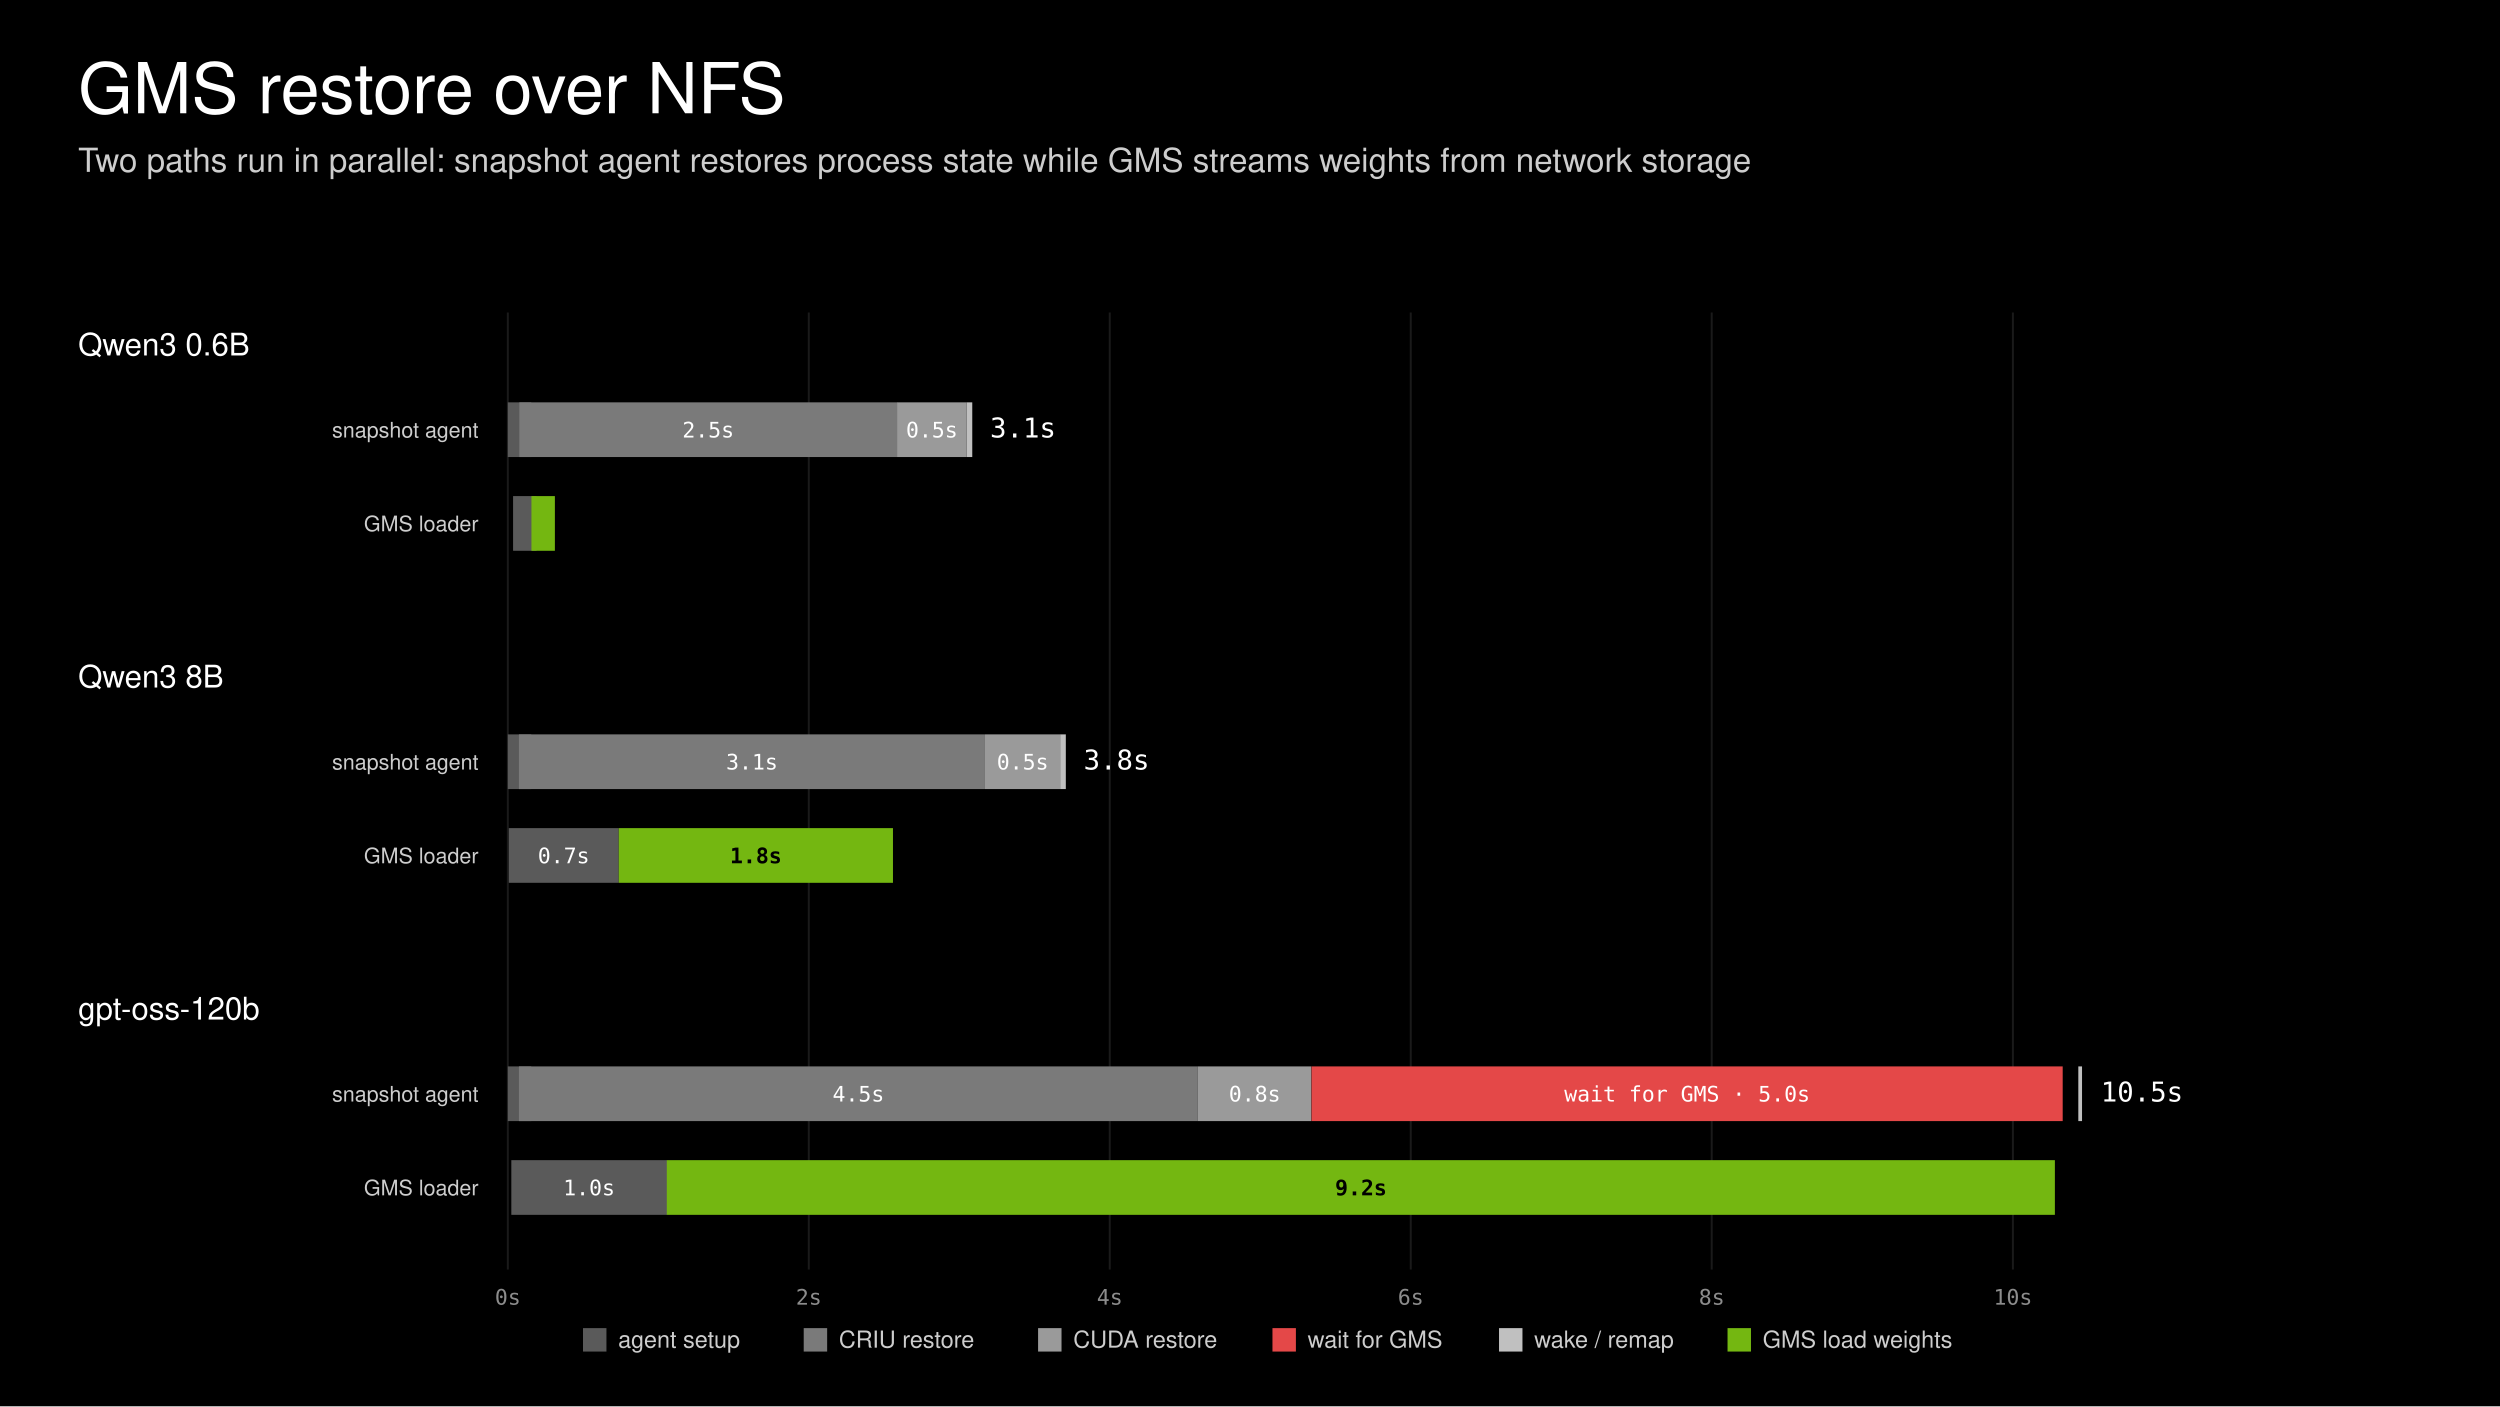
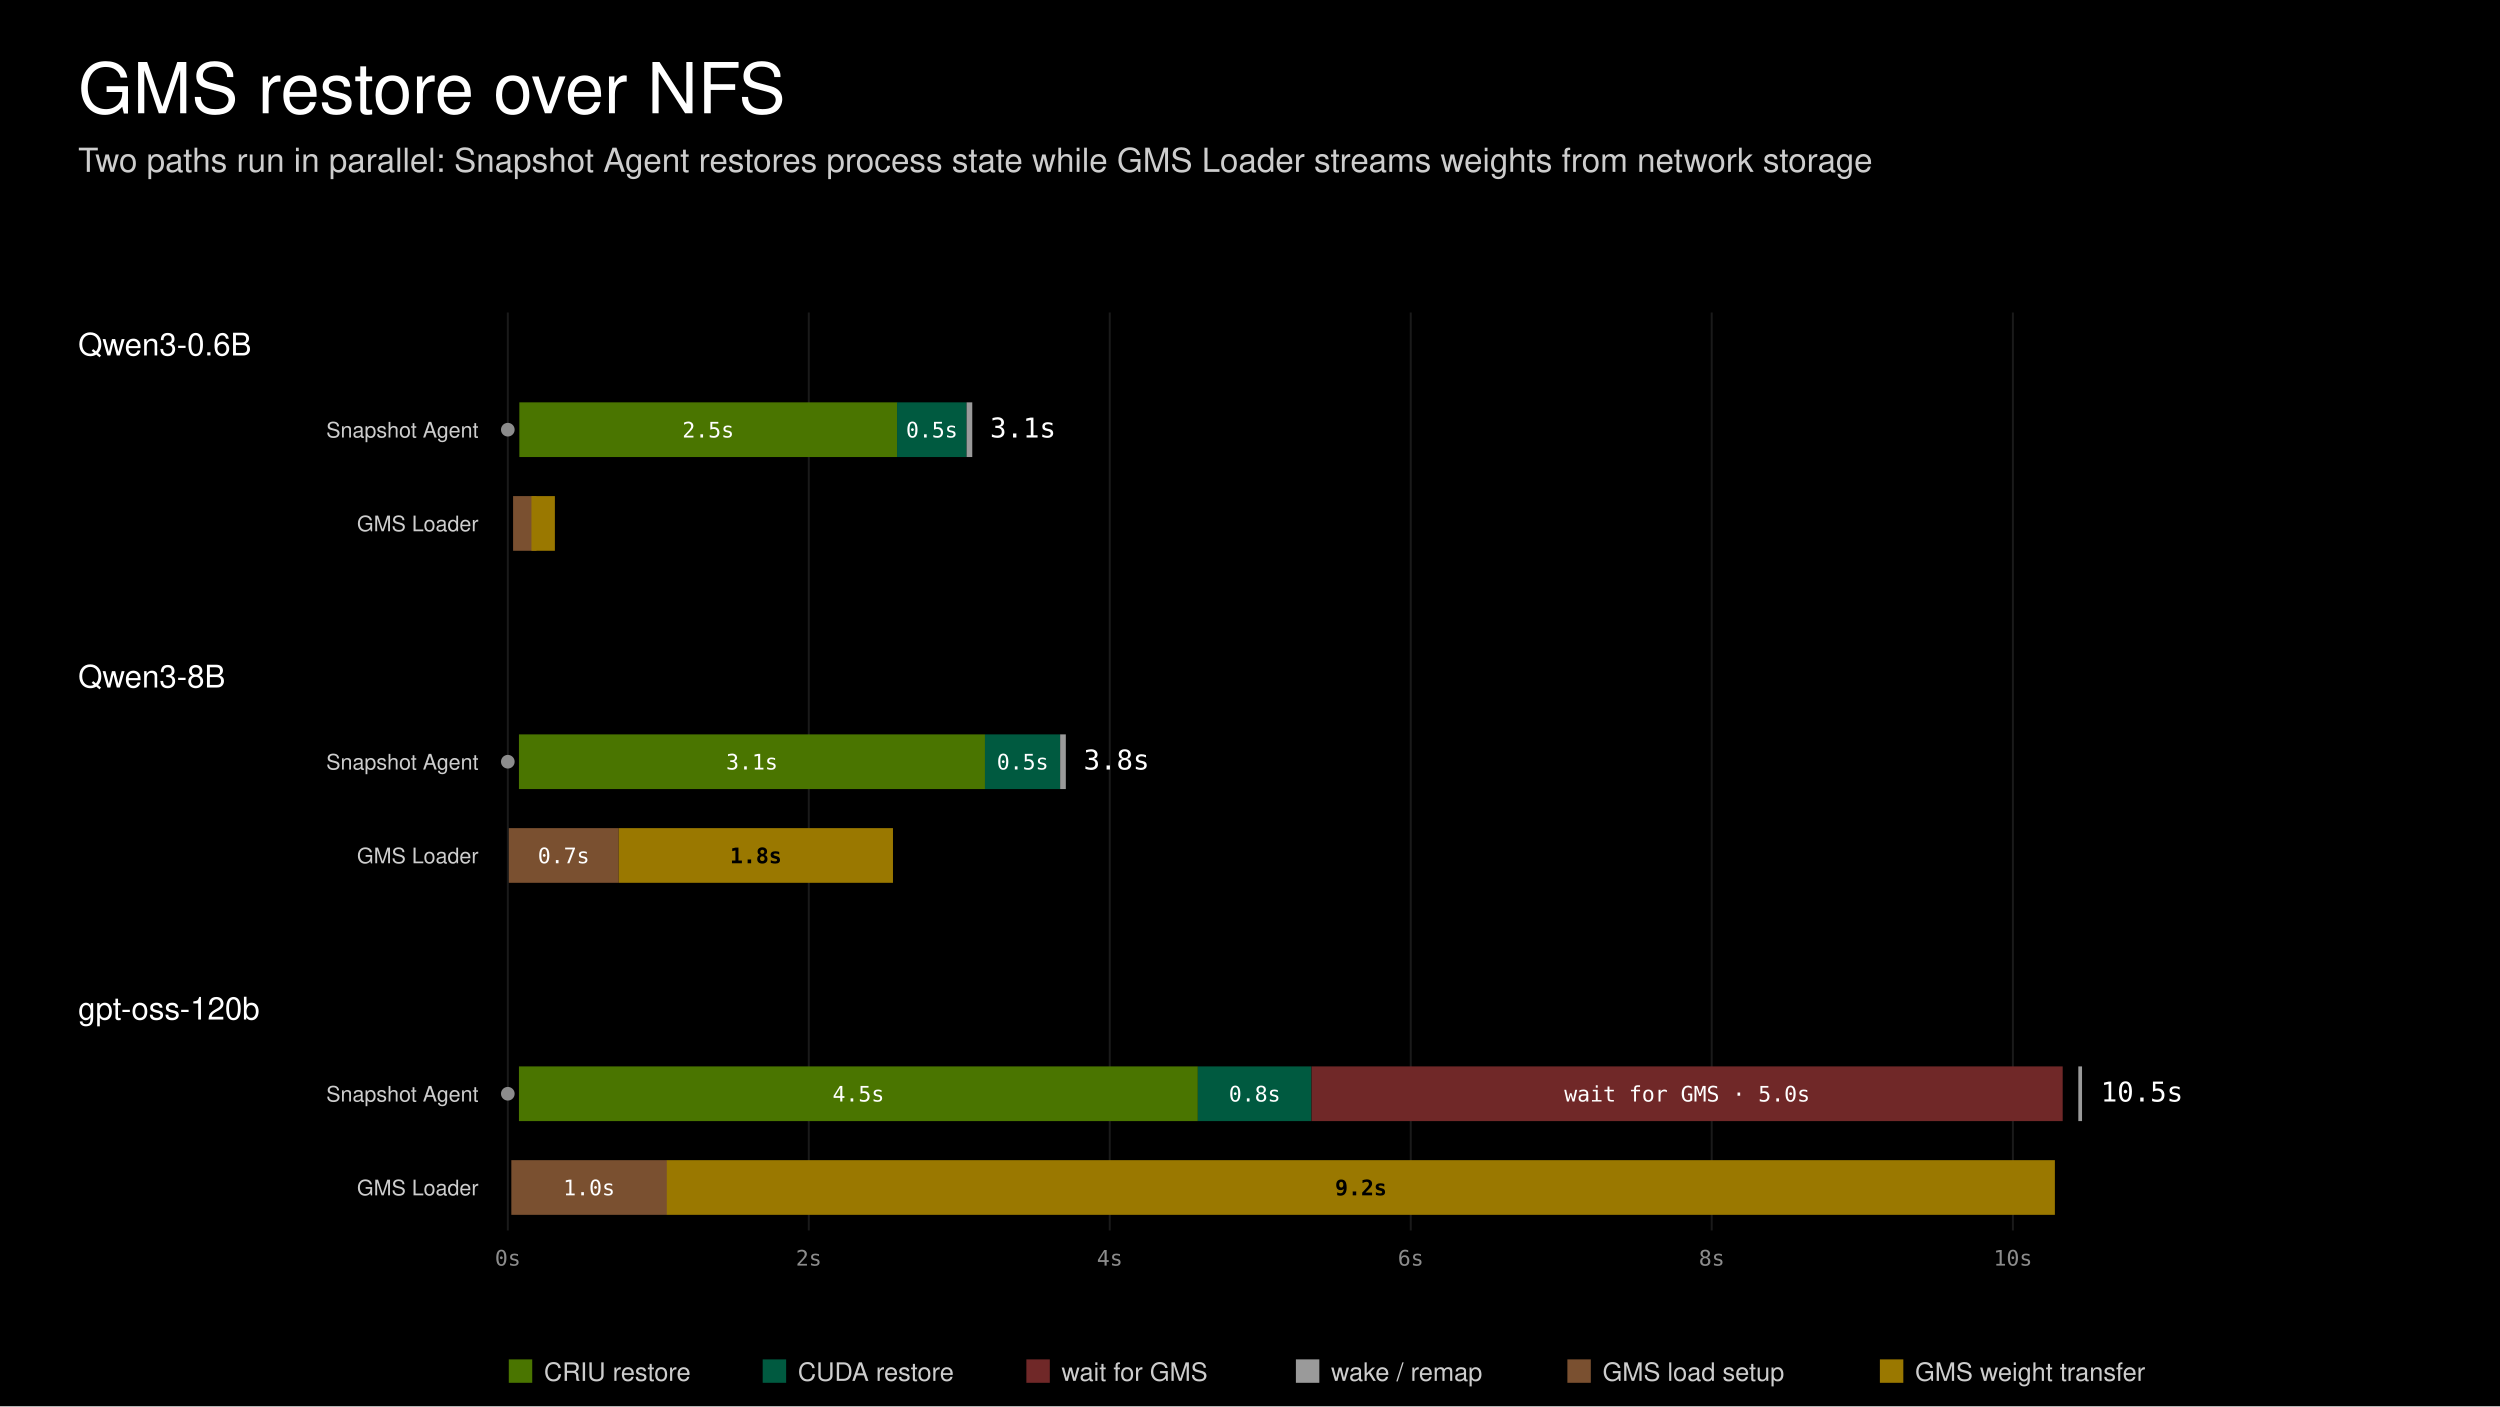
<svg xmlns="http://www.w3.org/2000/svg" width="1280" height="720" viewBox="0 0 1280 720">
  <rect width="1280" height="720" fill="#000000" />
  <style>
  .title { font-family: "Helvetica Neue", Helvetica, Geist, Arial, sans-serif; font-size: 36px; font-weight: 300; fill: #ffffff; }
  .subtitle { font-family: "Helvetica Neue", Helvetica, Geist, Arial, sans-serif; font-size: 17px; font-weight: 300; fill: #cdcdcd; }
  .model { font-family: Geist, "Helvetica Neue", Helvetica, Arial, sans-serif; font-size: 16px; font-weight: 500; fill: #ffffff; }
  .lane-label { font-family: Geist, "Helvetica Neue", Helvetica, Arial, sans-serif; font-size: 11px; font-weight: 400; fill: #cdcdcd; }
  .num { font-family: "Geist Mono", "SF Mono", Menlo, Consolas, monospace; font-size: 11px; font-weight: 500; fill: #ffffff; }
  .num-on-green { font-family: "Geist Mono", "SF Mono", Menlo, Consolas, monospace; font-size: 11px; font-weight: 600; fill: #000000; }
  .num-small { font-family: "Geist Mono", "SF Mono", Menlo, Consolas, monospace; font-size: 10px; font-weight: 400; fill: #cdcdcd; }
  .total { font-family: "Geist Mono", "SF Mono", Menlo, Consolas, monospace; font-size: 14px; font-weight: 500; fill: #ffffff; }
  .axis { font-family: "Geist Mono", "SF Mono", Menlo, Consolas, monospace; font-size: 11px; font-weight: 400; fill: #8c8c8c; }
-   .legend { font-family: Geist, "Helvetica Neue", Helvetica, Arial, sans-serif; font-size: 12px; font-weight: 400; fill: #cdcdcd; }
+   .legend { font-family: Geist, "Helvetica Neue", Helvetica, Arial, sans-serif; font-size: 13px; font-weight: 400; fill: #cdcdcd; }
</style>
  <text class="title" x="40" y="58">GMS restore over NFS</text>
-   <text class="subtitle" x="40" y="88">Two paths run in parallel: snapshot agent restores process state while GMS streams weights from network storage</text>
-   <line x1="260.0" y1="160" x2="260.0" y2="650" stroke="#1a1a1a" stroke-width="1" />
-   <text class="axis" x="260.0" y="668" text-anchor="middle">0s</text>
-   <line x1="414.1" y1="160" x2="414.1" y2="650" stroke="#1a1a1a" stroke-width="1" />
-   <text class="axis" x="414.1" y="668" text-anchor="middle">2s</text>
-   <line x1="568.2" y1="160" x2="568.2" y2="650" stroke="#1a1a1a" stroke-width="1" />
-   <text class="axis" x="568.2" y="668" text-anchor="middle">4s</text>
-   <line x1="722.3" y1="160" x2="722.3" y2="650" stroke="#1a1a1a" stroke-width="1" />
-   <text class="axis" x="722.3" y="668" text-anchor="middle">6s</text>
-   <line x1="876.4" y1="160" x2="876.4" y2="650" stroke="#1a1a1a" stroke-width="1" />
-   <text class="axis" x="876.4" y="668" text-anchor="middle">8s</text>
-   <line x1="1030.6" y1="160" x2="1030.6" y2="650" stroke="#1a1a1a" stroke-width="1" />
-   <text class="axis" x="1030.6" y="668" text-anchor="middle">10s</text>
-   <text class="model" x="40" y="182">Qwen3 0.6B</text>
-   <text class="lane-label" x="245" y="224.0" text-anchor="end">snapshot agent</text>
-   <text class="lane-label" x="245" y="272.0" text-anchor="end">GMS loader</text>
-   <rect x="262.7" y="254" width="12.0" height="28" fill="#5a5a5a" />
-   <rect x="272.1" y="254" width="12.0" height="28" fill="#74b711" />
-   <rect x="260.0" y="206" width="12.0" height="28" fill="#5a5a5a" />
-   <rect x="265.9" y="206" width="193.5" height="28" fill="#7a7a7a" />
+   <text class="subtitle" x="40" y="88">Two paths run in parallel: Snapshot Agent restores process state while GMS Loader streams weights from network storage</text>
+   <line x1="260.0" y1="160" x2="260.0" y2="630" stroke="#1a1a1a" stroke-width="1" />
+   <text class="axis" x="260.0" y="648" text-anchor="middle">0s</text>
+   <line x1="414.1" y1="160" x2="414.1" y2="630" stroke="#1a1a1a" stroke-width="1" />
+   <text class="axis" x="414.1" y="648" text-anchor="middle">2s</text>
+   <line x1="568.2" y1="160" x2="568.2" y2="630" stroke="#1a1a1a" stroke-width="1" />
+   <text class="axis" x="568.2" y="648" text-anchor="middle">4s</text>
+   <line x1="722.3" y1="160" x2="722.3" y2="630" stroke="#1a1a1a" stroke-width="1" />
+   <text class="axis" x="722.3" y="648" text-anchor="middle">6s</text>
+   <line x1="876.4" y1="160" x2="876.4" y2="630" stroke="#1a1a1a" stroke-width="1" />
+   <text class="axis" x="876.4" y="648" text-anchor="middle">8s</text>
+   <line x1="1030.6" y1="160" x2="1030.6" y2="630" stroke="#1a1a1a" stroke-width="1" />
+   <text class="axis" x="1030.6" y="648" text-anchor="middle">10s</text>
+   <text class="model" x="40" y="182">Qwen3-0.6B</text>
+   <text class="lane-label" x="245" y="224.0" text-anchor="end">Snapshot Agent</text>
+   <text class="lane-label" x="245" y="272.0" text-anchor="end">GMS Loader</text>
+   <rect x="262.7" y="254" width="12.0" height="28" fill="#7a5030" />
+   <rect x="272.1" y="254" width="12.0" height="28" fill="#9a7800" />
+   <circle cx="260.0" cy="220.0" r="3.5" fill="#8c8c8c" />
+   <rect x="265.9" y="206" width="193.5" height="28" fill="#4a7500" />
  <text class="num" x="362.6" y="224.0" text-anchor="middle">2.5s</text>
-   <rect x="459.3" y="206" width="35.6" height="28" fill="#9a9a9a" />
+   <rect x="459.3" y="206" width="35.6" height="28" fill="#005a40" />
  <text class="num" x="477.1" y="224.0" text-anchor="middle">0.5s</text>
-   <rect x="494.9" y="206" width="2.9" height="28" fill="#c0c0c0" />
+   <rect x="494.9" y="206" width="2.9" height="28" fill="#9a9a9a" />
  <text class="total" x="506.9" y="224.0">3.1s</text>
-   <text class="model" x="40" y="352">Qwen3 8B</text>
-   <text class="lane-label" x="245" y="394.0" text-anchor="end">snapshot agent</text>
-   <text class="lane-label" x="245" y="442.0" text-anchor="end">GMS loader</text>
-   <rect x="260.5" y="424" width="56.3" height="28" fill="#5a5a5a" />
+   <text class="model" x="40" y="352">Qwen3-8B</text>
+   <text class="lane-label" x="245" y="394.0" text-anchor="end">Snapshot Agent</text>
+   <text class="lane-label" x="245" y="442.0" text-anchor="end">GMS Loader</text>
+   <rect x="260.5" y="424" width="56.3" height="28" fill="#7a5030" />
  <text class="num" x="288.6" y="442.0" text-anchor="middle">0.7s</text>
-   <rect x="316.8" y="424" width="140.4" height="28" fill="#74b711" />
+   <rect x="316.8" y="424" width="140.4" height="28" fill="#9a7800" />
  <text class="num-on-green" x="387.0" y="442.0" text-anchor="middle">1.8s</text>
-   <rect x="260.0" y="376" width="12.0" height="28" fill="#5a5a5a" />
-   <rect x="265.7" y="376" width="238.6" height="28" fill="#7a7a7a" />
+   <circle cx="260.0" cy="390.0" r="3.5" fill="#8c8c8c" />
+   <rect x="265.7" y="376" width="238.6" height="28" fill="#4a7500" />
  <text class="num" x="385.0" y="394.0" text-anchor="middle">3.1s</text>
-   <rect x="504.3" y="376" width="38.5" height="28" fill="#9a9a9a" />
+   <rect x="504.3" y="376" width="38.5" height="28" fill="#005a40" />
  <text class="num" x="523.6" y="394.0" text-anchor="middle">0.5s</text>
-   <rect x="542.8" y="376" width="2.9" height="28" fill="#c0c0c0" />
+   <rect x="542.8" y="376" width="2.9" height="28" fill="#9a9a9a" />
  <text class="total" x="554.8" y="394.0">3.8s</text>
  <text class="model" x="40" y="522">gpt-oss-120b</text>
-   <text class="lane-label" x="245" y="564.0" text-anchor="end">snapshot agent</text>
-   <text class="lane-label" x="245" y="612.0" text-anchor="end">GMS loader</text>
-   <rect x="261.8" y="594" width="79.7" height="28" fill="#5a5a5a" />
+   <text class="lane-label" x="245" y="564.0" text-anchor="end">Snapshot Agent</text>
+   <text class="lane-label" x="245" y="612.0" text-anchor="end">GMS Loader</text>
+   <rect x="261.8" y="594" width="79.7" height="28" fill="#7a5030" />
  <text class="num" x="301.6" y="612.0" text-anchor="middle">1.0s</text>
-   <rect x="341.4" y="594" width="710.7" height="28" fill="#74b711" />
+   <rect x="341.4" y="594" width="710.7" height="28" fill="#9a7800" />
  <text class="num-on-green" x="696.8" y="612.0" text-anchor="middle">9.2s</text>
-   <rect x="260.0" y="546" width="12.0" height="28" fill="#5a5a5a" />
-   <rect x="265.7" y="546" width="347.6" height="28" fill="#7a7a7a" />
+   <circle cx="260.0" cy="560.0" r="3.5" fill="#8c8c8c" />
+   <rect x="265.7" y="546" width="347.6" height="28" fill="#4a7500" />
  <text class="num" x="439.5" y="564.0" text-anchor="middle">4.5s</text>
-   <rect x="613.3" y="546" width="58.1" height="28" fill="#9a9a9a" />
+   <rect x="613.3" y="546" width="58.1" height="28" fill="#005a40" />
  <text class="num" x="642.4" y="564.0" text-anchor="middle">0.8s</text>
-   <rect x="671.5" y="546" width="384.6" height="28" fill="#e44848" />
+   <rect x="671.5" y="546" width="384.6" height="28" fill="#702828" />
  <text class="num" x="863.8" y="564.0" text-anchor="middle">wait for GMS · 5.0s</text>
-   <rect x="1064.1" y="546" width="1.9" height="28" fill="#c0c0c0" />
+   <rect x="1064.1" y="546" width="1.9" height="28" fill="#9a9a9a" />
  <text class="total" x="1075.6" y="564.0">10.5s</text>
-   <rect x="298.5" y="680" width="12" height="12" fill="#5a5a5a" />
-   <text class="legend" x="316.5" y="690">agent setup</text>
-   <rect x="411.5" y="680" width="12" height="12" fill="#7a7a7a" />
-   <text class="legend" x="429.5" y="690">CRIU restore</text>
-   <rect x="531.5" y="680" width="12" height="12" fill="#9a9a9a" />
-   <text class="legend" x="549.5" y="690">CUDA restore</text>
-   <rect x="651.5" y="680" width="12" height="12" fill="#e44848" />
-   <text class="legend" x="669.5" y="690">wait for GMS</text>
-   <rect x="767.5" y="680" width="12" height="12" fill="#c0c0c0" />
-   <text class="legend" x="785.5" y="690">wake / remap</text>
-   <rect x="884.5" y="680" width="12" height="12" fill="#74b711" />
-   <text class="legend" x="902.5" y="690">GMS load weights</text>
+   <rect x="260.5" y="696" width="12" height="12" fill="#4a7500" />
+   <text class="legend" x="278.5" y="707">CRIU restore</text>
+   <rect x="390.5" y="696" width="12" height="12" fill="#005a40" />
+   <text class="legend" x="408.5" y="707">CUDA restore</text>
+   <rect x="525.5" y="696" width="12" height="12" fill="#702828" />
+   <text class="legend" x="543.5" y="707">wait for GMS</text>
+   <rect x="663.5" y="696" width="12" height="12" fill="#9a9a9a" />
+   <text class="legend" x="681.5" y="707">wake / remap</text>
+   <rect x="802.5" y="696" width="12" height="12" fill="#7a5030" />
+   <text class="legend" x="820.5" y="707">GMS load setup</text>
+   <rect x="962.5" y="696" width="12" height="12" fill="#9a7800" />
+   <text class="legend" x="980.5" y="707">GMS weight transfer</text>
</svg>
